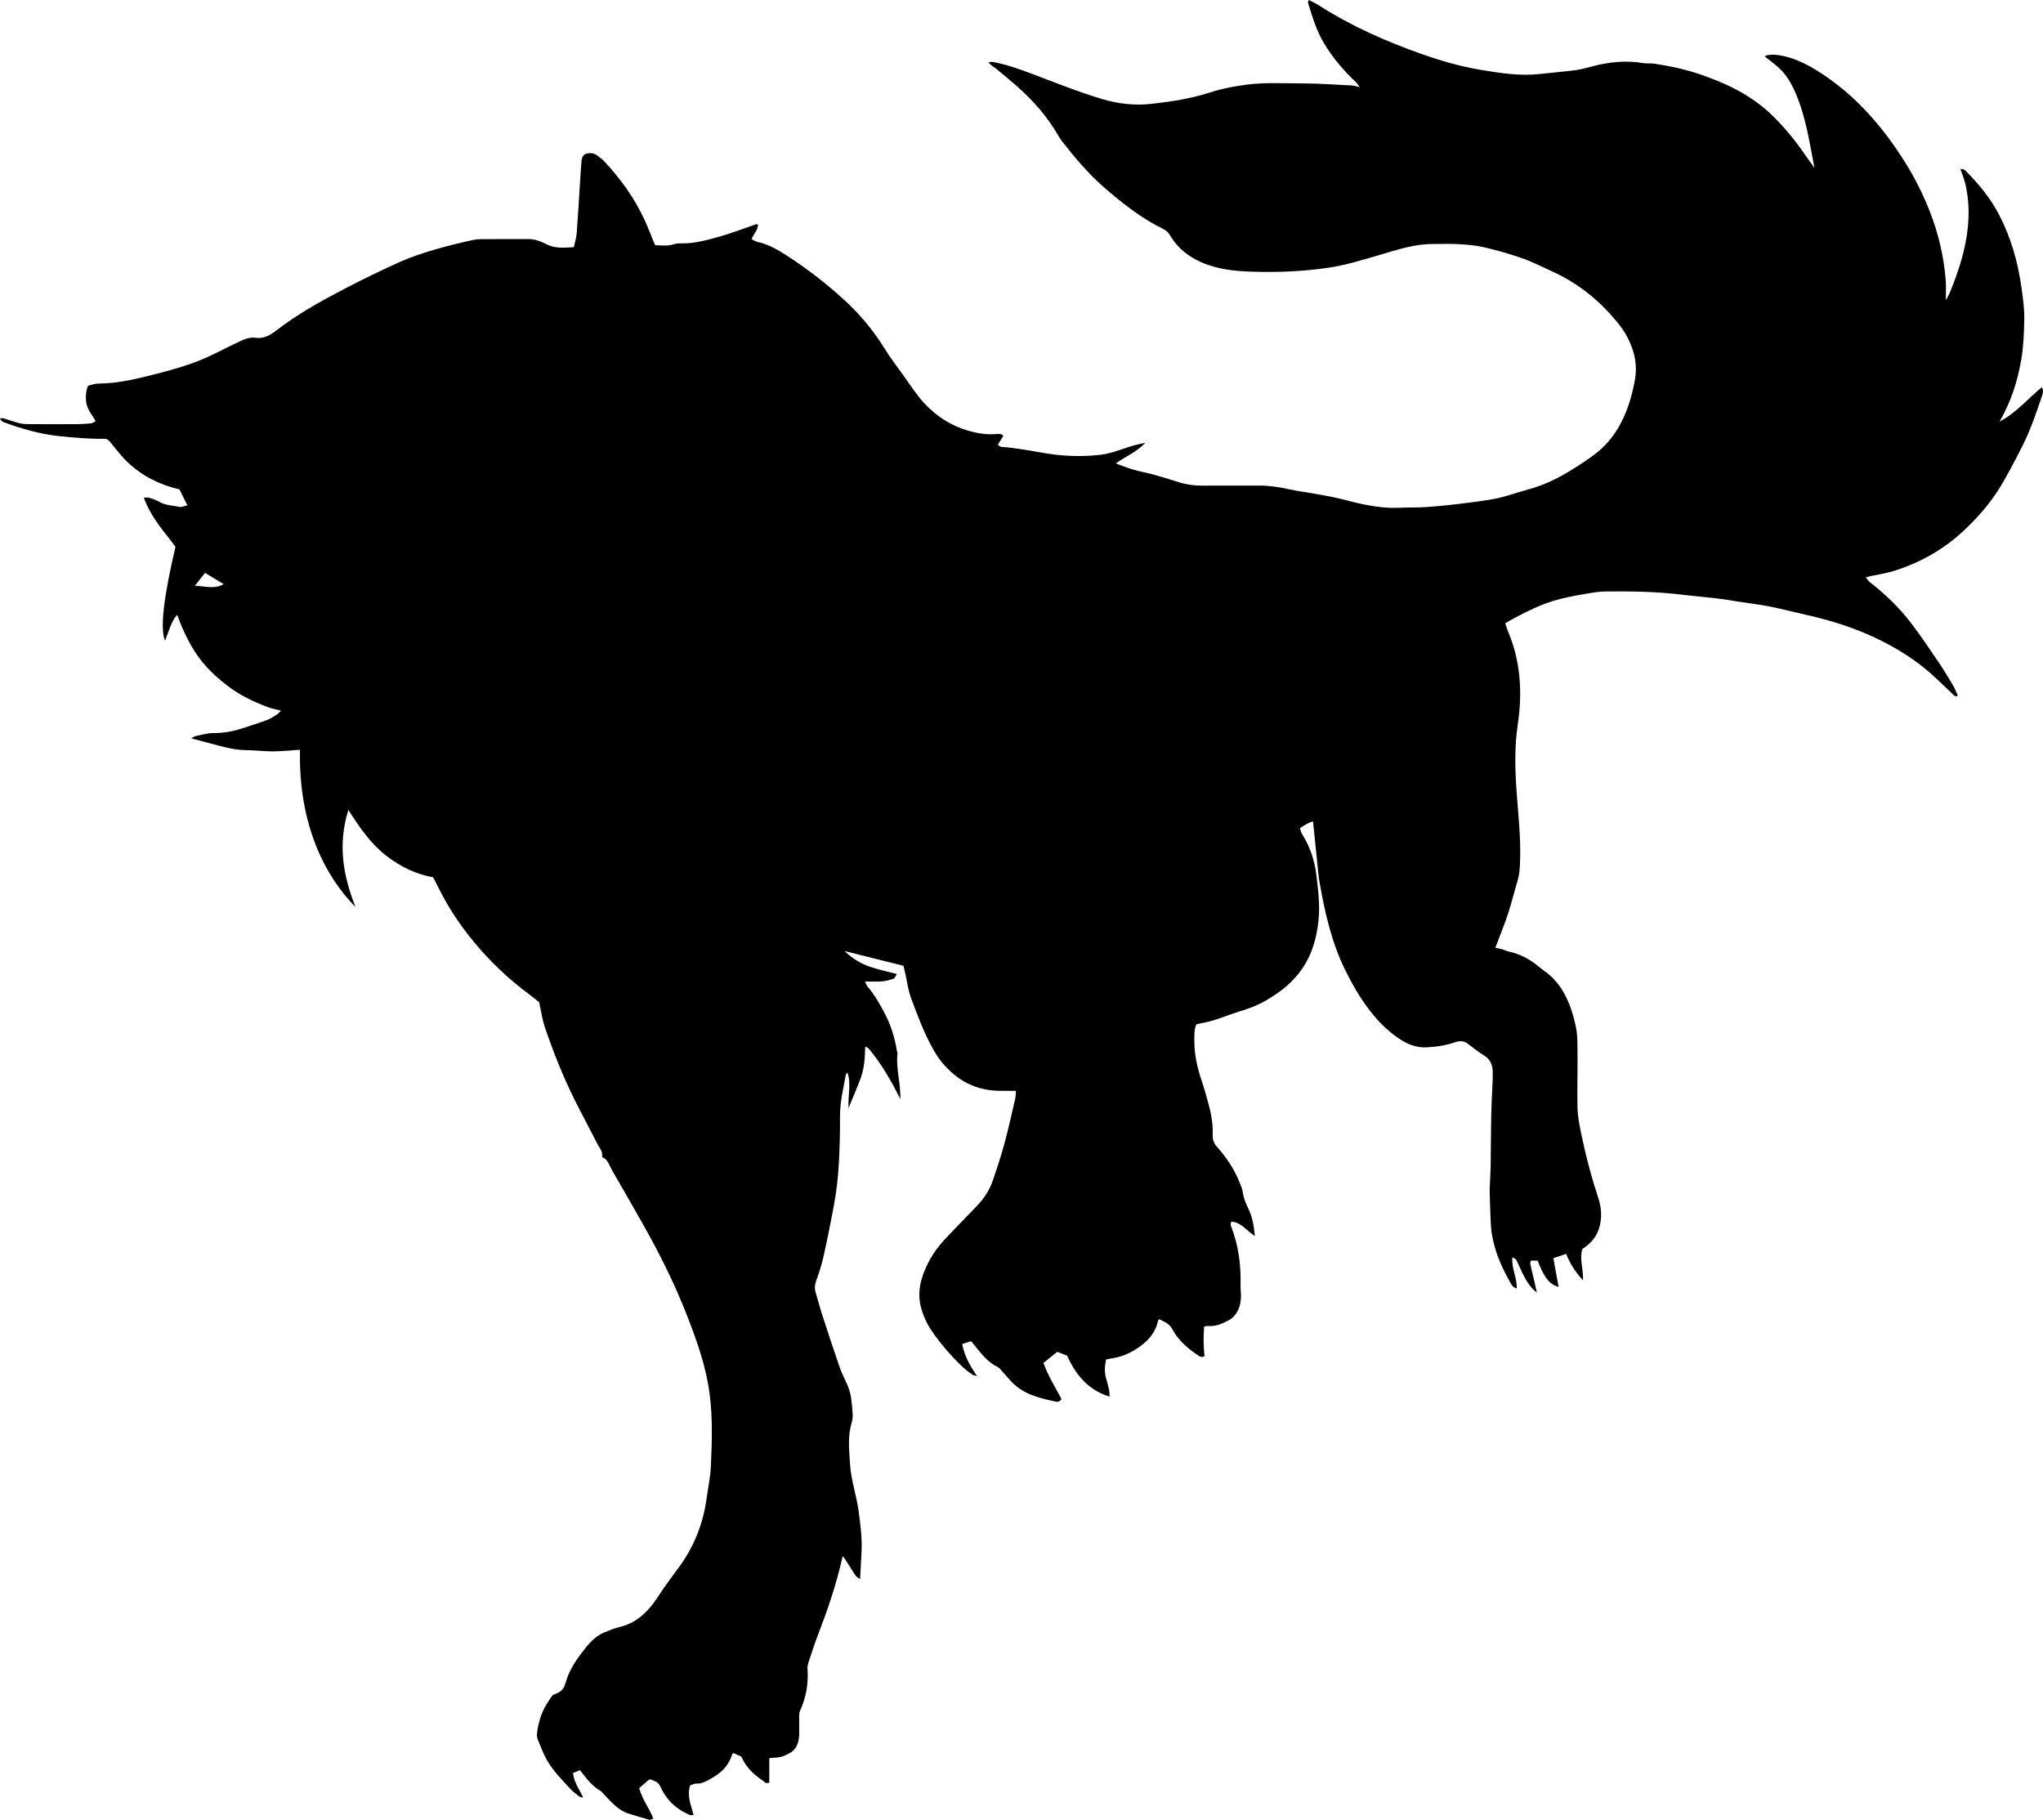
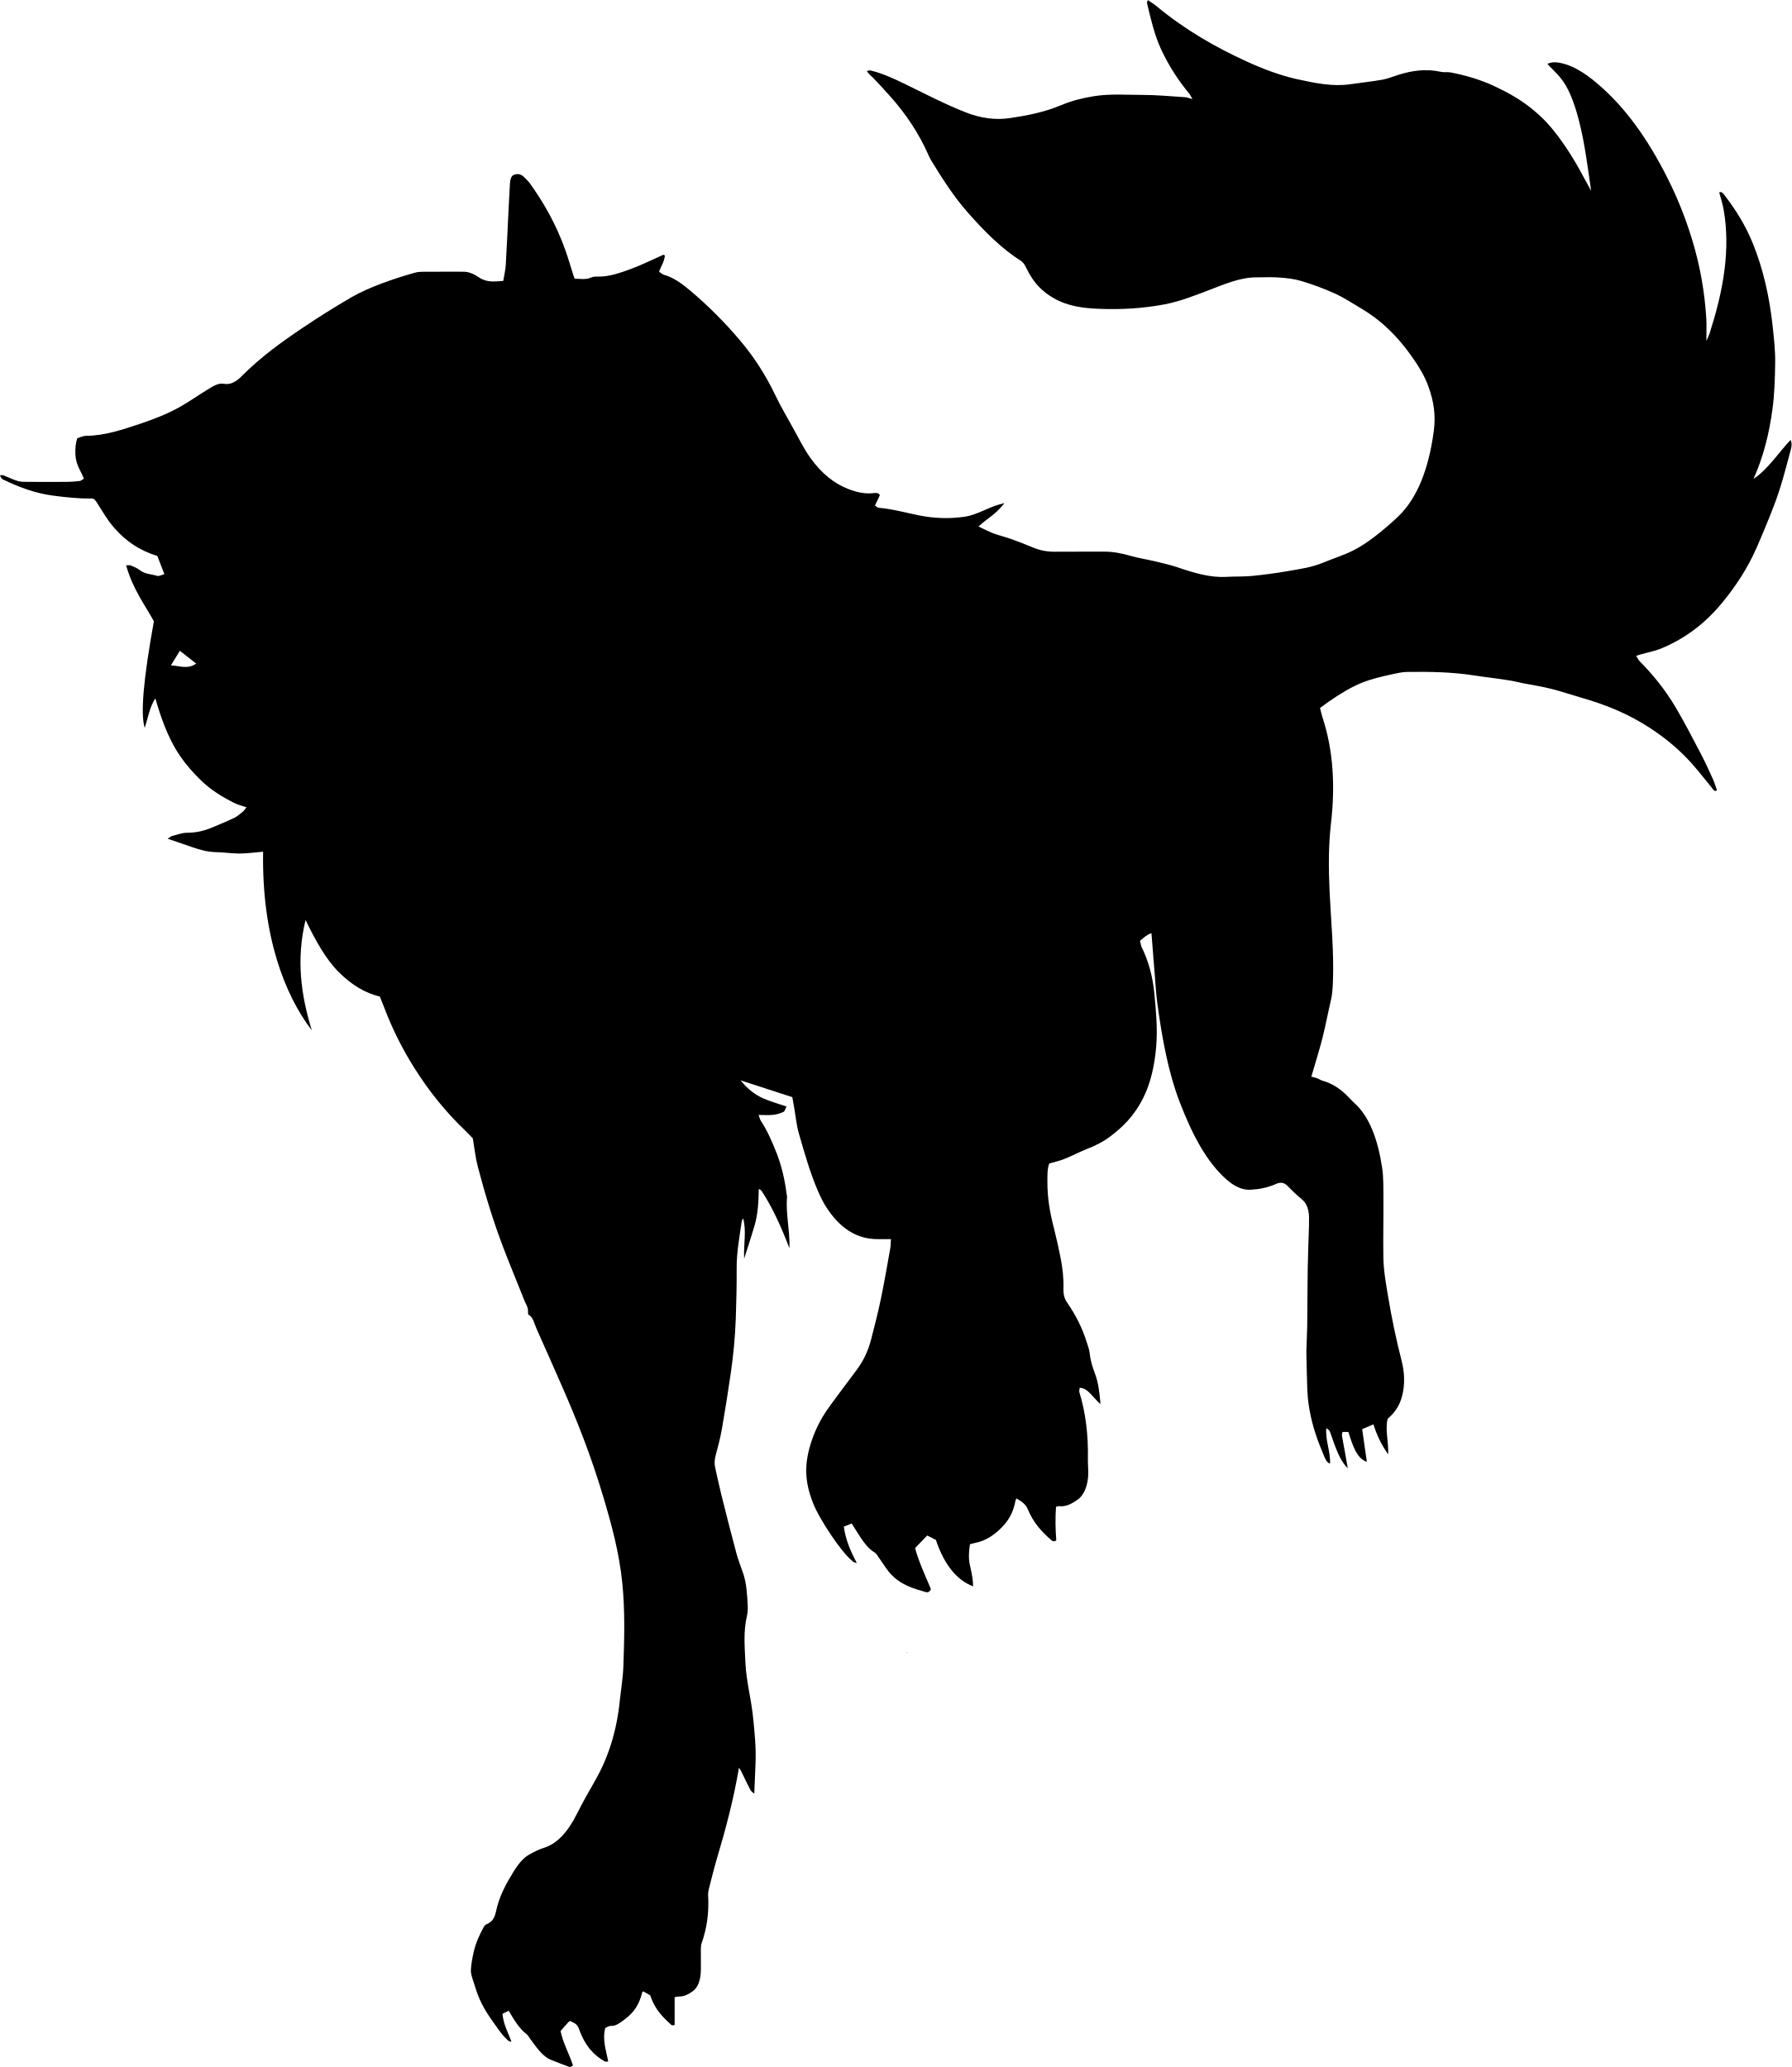
- <svg xmlns="http://www.w3.org/2000/svg" version="1.1" id="Layer_1" x="0px" y="0px" viewBox="0 0 648.09 577.26" style="enable-background:new 0 0 648.09 577.26;" xml:space="preserve">
-   <style type="text/css">
- 	.st0{fill:#333333;}
- </style>
-   <path d="M327.91,427.35c0.13,0.04,0.27,0.08,0.4,0.13c-0.09-0.08-0.19-0.16-0.28-0.25C328.03,427.23,327.91,427.35,327.91,427.35z" />
+ <svg xmlns="http://www.w3.org/2000/svg" version="1.1" id="Layer_1" x="0px" y="0px" viewBox="0 0 648.11 747.86" style="enable-background:new 0 0 648.11 747.86;" xml:space="preserve">
+   <path d="M327.92,597.95c0.13,0.04,0.27,0.08,0.4,0.13c-0.09-0.08-0.19-0.16-0.28-0.25L327.92,597.95z" />
  <g>
-     <path d="M220.02,575.72c-0.54,0-0.93,0.13-1.27-0.02c-3.76-1.62-7.09-4.21-9.28-9.01c-0.78-1.71-1.99-1.68-3.07-2.24   c-0.23-0.12-0.62,0.14-0.88,0.36c-0.88,0.73-1.73,1.51-2.75,2.41c0.96,3.54,3.04,6.12,4.5,9.64c-0.56,0.18-0.93,0.47-1.25,0.39   c-2.25-0.62-4.5-1.31-6.74-2c-2.97-0.91-5.29-3.52-7.65-6.02c-0.37-0.4-0.72-0.9-1.15-1.14c-2.5-1.41-4.45-3.9-6.49-6.55   c-0.67,0.26-1.42,0.55-2.23,0.87c0.39,3.13,2.01,5.12,3.25,7.83c-0.57-0.18-1.02-0.18-1.36-0.45c-0.97-0.76-1.97-1.53-2.84-2.48   c-2.52-2.74-5.16-5.31-7.21-8.81c-0.95-1.63-1.7-3.51-2.46-5.34c-0.38-0.92-0.87-2.02-0.81-2.97c0.11-1.65,0.51-3.3,0.96-4.86   c0.82-2.88,2.28-5.16,3.8-7.32c0.35-0.49,0.98-0.62,1.5-0.84c1.27-0.52,2.27-1.33,2.8-3.27c1.26-4.56,3.74-7.83,6.23-11.01   c1.72-2.2,3.65-4.05,5.91-5c1.68-0.7,3.37-1.4,5.08-1.8c4.86-1.12,8.78-4.44,12.09-9.56c2.15-3.34,4.5-6.42,6.8-9.57   c4.41-6.06,7.5-13.15,8.67-21.79c0.45-3.33,1.19-6.62,1.33-9.97c0.34-7.65,0.61-15.3-0.38-22.95c-1.13-8.74-3.91-16.46-6.85-24.11   c-4.37-11.37-9.7-21.81-15.46-31.84c-2.87-5-5.7-10.05-8.61-15.01c-0.88-1.5-1.4-3.61-3-4.11c-0.09-0.03-0.22-0.36-0.2-0.53   c0.17-1.6-0.77-2.39-1.3-3.43c-2.52-4.96-5.16-9.79-7.63-14.79c-3.57-7.22-6.62-14.88-9.3-22.82c-0.74-2.21-1.08-4.69-1.75-7.72   c-0.72-0.57-1.88-1.53-3.06-2.41c-6.61-4.89-12.79-10.68-18.4-17.64c-3.98-4.92-7.58-10.37-10.61-16.53   c-0.5-1.02-1.03-2.01-1.55-3.02c-5.31-0.97-10.29-3.28-14.95-6.9c-4.6-3.57-8.3-8.69-11.93-14.5c-3.46,11.1-1.64,20.99,2.26,30.82   c-9.77-9.84-18.14-26.34-17.61-49.88c-2.84,0.18-5.66,0.49-8.48,0.51c-2.87,0.01-5.73-0.36-8.6-0.39   c-2.89-0.04-5.71-0.61-8.53-1.38c-2.79-0.76-5.59-1.49-8.92-2.37c0.88-0.43,1.22-0.69,1.58-0.76c1.81-0.35,3.62-0.9,5.42-0.9   c3.06,0.01,6.05-0.48,9.01-1.44c2.72-0.88,5.44-1.73,8.13-2.73c1.07-0.4,2.09-1.12,3.11-1.75c0.34-0.21,0.63-0.58,1.27-1.19   c-1.64-0.43-2.95-0.64-4.2-1.12c-4.47-1.71-8.86-3.71-12.95-6.9c-2.31-1.81-4.55-3.72-6.64-6.03c-3.6-3.97-6.29-8.95-8.48-14.53   c-0.22-0.57-0.44-1.15-0.69-1.83c-1.97,2.16-2.66,5.37-3.85,8.23c-1.6-3.88-0.49-13.55,3.31-29.78   c-3.41-4.77-7.53-8.82-10.05-15.61c0.8,0,1.26-0.11,1.67,0.02c1.09,0.36,2.2,0.67,3.22,1.28c2.04,1.21,4.22,1.12,6.33,1.63   c0.73,0.17,1.53-0.26,2.62-0.48c-0.99-1.97-1.8-3.6-2.54-5.08c-5.96-1.4-11.47-3.95-16.4-8.58c-1.98-1.86-3.73-4.24-5.56-6.42   c-0.5-0.6-0.97-1.05-1.69-1.04c-4.87,0.07-9.71-0.35-14.57-0.86c-5.98-0.63-11.78-2.29-17.55-4.43c-0.42-0.16-0.82-0.42-1.15-1.2   c0.42,0,0.85-0.1,1.25,0.02c1.71,0.5,3.4,1.17,5.13,1.57c1.17,0.27,2.38,0.25,3.58,0.25c4.79,0.03,9.58,0.03,14.38,0   c1.52-0.01,3.04-0.1,4.55-0.25c0.45-0.04,0.89-0.4,1.46-0.67c-1.19-2.28-2.95-3.84-3.08-6.85c-0.06-1.5,0.03-2.92,0.67-4.41   c1-0.22,2.08-0.67,3.17-0.68c6.65-0.03,13.15-1.7,19.66-3.39c4.95-1.28,9.85-2.73,14.65-4.84c3.19-1.4,6.31-3.13,9.49-4.61   c1.97-0.92,3.94-2.01,6.07-1.7c2.32,0.34,4.38-0.53,6.39-2.09c6.95-5.39,14.31-9.47,21.72-13.33c5.9-3.08,11.86-5.97,17.85-8.66   c3.48-1.56,7.06-2.73,10.64-3.79c4.12-1.22,8.28-2.23,12.44-3.14c1.65-0.36,3.35-0.26,5.02-0.28c4.24-0.03,8.48,0,12.71-0.01   c1.94,0,3.8,0.7,5.59,1.62c2.8,1.45,5.64,1.12,8.71,0.94c0.32-1.51,0.79-2.97,0.91-4.48c0.4-5.16,0.68-10.34,1.01-15.51   c0.15-2.36,0.3-4.72,0.49-7.07c0.14-1.69,0.63-2.43,1.79-2.66c1.12-0.23,2.24-0.11,3.26,0.68c0.77,0.59,1.57,1.14,2.26,1.89   c4.92,5.31,9.38,11.26,12.79,18.66c1,2.17,1.85,4.48,2.78,6.73c0.16,0.38,0.34,0.73,0.53,1.15c2.02,0.01,4,0.35,5.99-0.34   c0.84-0.29,1.75-0.26,2.62-0.25c4.01,0.03,7.89-1.06,11.82-2.16c3.91-1.11,7.74-2.6,11.61-3.92c0.13-0.05,0.3,0.08,0.61,0.18   c-0.25,1.86-1.37,2.89-2.09,4.52c0.6,0.31,1.15,0.76,1.73,0.88c3.36,0.69,6.48,2.43,9.52,4.41c6.24,4.06,12.28,8.67,18.05,13.94   c4.71,4.3,9.03,9.29,12.76,15.31c2,3.22,4.24,6.13,6.4,9.15c2.04,2.85,3.96,5.85,6.27,8.34c4.09,4.42,8.67,7.16,13.64,8.66   c3.2,0.97,6.45,1.5,9.74,1.13c0.39-0.04,0.79,0.05,1.18,0.13c0.14,0.03,0.27,0.22,0.57,0.48c-0.56,0.91-1.1,1.79-1.77,2.88   c0.47,0.25,0.86,0.62,1.26,0.64c4.94,0.31,9.82,1.38,14.73,2.14c5.47,0.85,10.94,0.98,16.47,0.37c4.19-0.47,8.09-2.42,12.16-3.35   c0.54-0.12,1.09-0.23,2.21-0.47c-3.14,3.23-6.4,4.35-9.38,6.55c1.96,0.7,3.72,1.43,5.51,1.95c2.03,0.59,4.09,0.93,6.12,1.49   c2.66,0.73,5.31,1.52,7.95,2.38c2.66,0.87,5.34,1.24,8.06,1.22c6-0.04,12,0,17.99-0.02c3.12-0.01,6.2,0.48,9.28,1.16   c2.99,0.66,6.01,1.01,9.01,1.56c2.76,0.51,5.54,0.99,8.28,1.71c5.81,1.51,11.62,2.89,17.56,2.61c3.03-0.14,6.08-0.02,9.11-0.25   c4.37-0.34,8.75-0.78,13.11-1.37c4.27-0.57,8.56-1.02,12.77-2.38c2.95-0.95,5.93-1.7,8.88-2.68c5.31-1.77,10.3-4.78,15.21-8.08   c1.01-0.68,2.01-1.4,3-2.13c6.85-5.08,10.94-13.08,12.83-23.67c0.85-4.78-0.09-8.63-1.85-12.45c-1.46-3.19-3.46-5.6-5.53-7.93   c-5.63-6.34-11.93-10.88-18.76-13.99c-3.19-1.46-6.35-3.07-9.59-4.21c-4.01-1.41-8.07-2.55-12.14-3.5   c-2.66-0.62-5.38-0.83-8.08-0.99c-2.71-0.16-5.42-0.03-8.14-0.04c-5.78-0.02-11.36,1.83-16.97,3.49   c-5.37,1.59-10.72,3.23-16.2,4.04c-7.96,1.17-15.93,1.51-23.91,1.26c-5.48-0.17-11-0.65-16.29-2.97c-3.76-1.65-7.29-4.08-9.93-8.45   c-0.59-0.98-1.23-1.65-2.1-2.07c-6.84-3.3-13.13-8.2-19.25-13.57c-4.64-4.07-8.8-8.99-12.85-14.13c-0.36-0.45-0.71-0.93-1.01-1.46   c-3.8-6.71-8.53-11.86-13.64-16.37c-2.16-1.91-4.37-3.72-6.58-5.51c-0.72-0.58-1.53-0.96-2.28-1.88c0.49-0.05,0.99-0.22,1.47-0.13   c4.19,0.78,8.28,2.23,12.37,3.77c7.39,2.78,14.75,5.76,22.22,7.99c5.13,1.54,10.44,2.13,15.72,1.53   c6.19-0.71,12.35-1.61,18.44-3.58c3.95-1.28,7.99-2.05,12.05-2.55c5.83-0.71,11.66-0.35,17.48-0.35c5.18,0,10.37,0.4,15.55,0.65   c0.7,0.04,1.4,0.29,2.52,0.53c-0.58-0.77-0.84-1.23-1.17-1.54c-3.82-3.56-7.33-7.63-10.29-12.58c-2.24-3.76-3.61-8.22-4.97-12.68   c-0.04-0.13,0.11-0.39,0.27-0.87c1.06,0.57,2.16,1.08,3.22,1.75c10.44,6.66,21.31,11.43,32.4,15.35   c6.19,2.19,12.43,4.01,18.76,5.06c6.25,1.04,12.52,2.06,18.84,1.35c3.89-0.44,7.79-0.74,11.67-1.27c1.97-0.27,3.92-0.91,5.88-1.38   c5.05-1.22,10.12-1.7,15.23-0.82c1.18,0.21,2.4,0,3.59,0.18c5.3,0.8,10.55,1.94,15.74,3.81c4.73,1.7,9.37,3.67,13.83,6.47   c3,1.88,5.85,4.1,8.54,6.81c3.53,3.55,6.79,7.51,9.8,11.91c0.86,1.25,1.75,2.45,2.89,4.05c-1.3-6.86-2.32-13.23-4.28-19.19   c-1.43-4.35-3.18-8.39-5.87-11.4c-1.11-1.25-2.4-2.2-3.63-3.21c-0.65-0.54-1.36-0.92-2-1.66c1.43-0.52,2.83-0.5,4.23-0.31   c5.65,0.77,10.82,3.7,15.84,7.22c9.43,6.6,17.51,15.66,24.48,26.81c3.04,4.86,5.68,10.08,7.89,15.73c2.65,6.79,4.4,14.04,5,21.77   c0.14,1.76,0.02,3.56,0.02,6.18c0.65-1.16,0.97-1.61,1.19-2.15c2.32-5.69,4.39-11.55,5.42-18.03c0.87-5.51,0.87-10.99-0.34-16.38   c-0.37-1.67-1.04-3.22-1.62-4.94c0.92-0.34,1.57,0.44,2.18,1.06c3.77,3.84,7.3,8.07,10.08,13.4c3.61,6.93,5.94,14.71,7.1,23.15   c0.46,3.32,0.95,6.72,0.88,10.06c-0.09,4.25-0.23,8.54-0.96,12.76c-1.21,7.02-3.29,13.39-6.88,19.62   c5.25-2.71,9.07-7.37,13.42-10.9c0.56,0.95,0.38,1.75,0.11,2.56c-1.8,5.3-3.58,10.64-5.98,15.47c-2.07,4.16-4.23,8.23-6.49,12.18   c-3.4,5.93-7.57,10.67-12.03,14.92c-6.85,6.52-14.43,10.56-22.42,13.11c-2.48,0.79-5.03,1.13-7.55,1.68   c-0.38,0.08-0.75,0.19-1.49,0.37c0.55,0.69,0.82,1.19,1.19,1.47c4.7,3.67,9.18,7.84,13.13,13c3.11,4.06,6.02,8.43,8.96,12.75   c1.55,2.28,2.99,4.71,4.42,7.13c0.56,0.94,0.97,2.04,1.5,3.16c-0.93,0.67-1.42-0.28-1.96-0.77c-2.4-2.22-4.74-4.6-7.19-6.71   c-4.72-4.07-9.77-7.18-14.95-9.81c-7.98-4.05-16.23-6.58-24.59-8.44c-3.77-0.84-7.53-1.83-11.31-2.57   c-3.39-0.66-6.8-1.05-10.21-1.57c-1.35-0.21-2.69-0.48-4.03-0.66c-4.52-0.61-9.06-0.95-13.58-1.5c-8.05-0.97-16.1-1.06-24.16-0.98   c-1.91,0.02-3.82,0.36-5.71,0.68c-3.55,0.61-7.09,1.23-10.61,2.3c-4.16,1.27-8.14,3.2-12.1,5.3c-1.03,0.54-2.04,1.16-3.18,1.81   c0.35,1.02,0.58,1.84,0.89,2.59c3.92,9.22,4.63,19.16,3.09,29.47c-0.94,6.29-0.91,12.53-0.54,18.86   c0.51,8.55,1.66,17.04,1.22,25.68c-0.09,1.71-0.22,3.33-0.71,4.94c-1.04,3.42-1.89,6.97-2.99,10.36c-1.03,3.18-2.28,6.21-3.43,9.3   c-0.18,0.49-0.37,0.96-0.67,1.73c0.82,0.17,1.49,0.28,2.15,0.47c0.62,0.18,1.23,0.53,1.85,0.66c3.43,0.72,6.65,2.27,9.65,4.75   c0.69,0.57,1.39,1.13,2.1,1.63c5.29,3.73,8.31,10.09,9.85,17.87c0.55,2.75,0.44,5.8,0.47,8.72c0.05,5.44-0.13,10.88-0.02,16.31   c0.07,3.62,0.88,7.09,1.62,10.56c1.34,6.29,3,12.38,4.97,18.34c1.05,3.17,1.36,6.68,0.1,10.14c-0.77,2.13-1.95,3.54-3.32,4.75   c-0.6,0.54-1.26,0.96-1.83,1.38c-0.96,3.25,0.39,6.29,0.21,9.9c-2.26-2.43-3.97-5-5.34-8.38c-1.28,0.43-2.57,0.86-4.06,1.36   c0.29,1.6,0.56,3.09,0.83,4.57c0.26,1.39,0.52,2.78,0.85,4.54c-3.66-0.87-5.15-4.61-6.68-8.33c-0.7,0-1.4,0-2.13,0   c-0.09,0.4-0.25,0.75-0.2,1c0.27,1.29,0.6,2.56,0.9,3.84c0.37,1.58,0.72,3.17,1.21,5.29c-2.36-1.75-3.6-4.2-4.82-6.65   c-0.6-1.2-1.08-2.52-1.71-3.68c-0.22-0.41-0.71-0.52-1.24-0.87c-0.36,3.69,1.57,6.44,1.35,9.9c-1.23-0.24-1.79-1.44-2.34-2.45   c-2.12-3.85-4-7.87-5.09-12.59c-0.51-2.19-0.76-4.37-0.83-6.63c-0.09-2.92-0.24-5.83-0.29-8.75c-0.03-1.57,0.1-3.15,0.16-4.73   c0.04-1.13,0.12-2.25,0.14-3.38c0.07-5.32,0.07-10.65,0.18-15.97c0.08-3.95,0.31-7.89,0.46-11.84c0.02-0.45-0.02-0.91,0.01-1.36   c0.18-2.95-0.69-4.92-2.62-6.13c-1.75-1.09-3.45-2.36-5.11-3.69c-1.36-1.08-2.72-1.09-4.17-0.59c-3.03,1.04-6.11,1.49-9.23,1.63   c-3.11,0.13-5.97-1-8.76-2.89c-7.12-4.84-12.37-12.51-16.86-21.54c-4.18-8.41-6.41-17.87-8.13-27.67c-0.4-2.29-0.58-4.66-0.83-7.01   c-0.44-4.12-0.85-8.24-1.29-12.54c-1.46,0.31-2.72,1.2-4.14,2.13c0.23,0.68,0.34,1.34,0.62,1.79c2.35,3.71,3.95,7.97,4.56,12.86   c0.61,4.9,1.21,9.91,0.68,14.84c-0.57,5.28-1.98,10.17-4.62,14.27c-3.33,5.18-7.53,8.26-11.99,10.87c-2.74,1.6-5.58,2.63-8.47,3.51   c-2.72,0.83-5.4,1.94-8.12,2.78c-1.78,0.55-3.6,0.84-5.49,1.27c-0.76,1.54-0.66,3.37-0.67,5.15c-0.02,4.51,0.94,8.66,2.29,12.69   c0.92,2.76,1.74,5.59,2.47,8.46c0.71,2.77,1.16,5.68,1.05,8.64c-0.07,1.83,0.45,2.92,1.4,3.98c2.83,3.19,5.37,6.78,7.15,11.3   c0.35,0.89,0.8,1.77,0.93,2.73c0.29,2.19,1.08,4,1.94,5.77c1.21,2.48,1.63,5.29,1.98,8.47c-2.6-1.66-4.65-4.63-7.55-4.53   c-0.09,0.68-0.19,0.95-0.14,1.09c2.34,5.83,3.3,12.12,3.13,18.8c-0.03,1.23,0.14,2.47,0.14,3.71c-0.01,3.58-1.47,6.34-3.9,7.65   c-2.11,1.14-4.23,2-6.52,1.8c-0.38-0.03-0.77,0.1-1.26,0.18c-0.28,3.2-0.22,6.3,0.11,9.35c-0.9,0.61-1.55,0.14-2.18-0.29   c-3.1-2.15-6.08-4.51-8.23-8.54c-0.4-0.75-1.1-1.26-1.72-1.69c-0.71-0.49-1.49-0.77-2.24-1.14c-0.13,0.15-0.31,0.26-0.35,0.43   c-0.87,3.85-2.92,6.03-5.3,7.86c-2.92,2.24-6,3.61-9.3,4.1c-0.62,0.09-1.24,0.24-1.92,0.38c-0.42,2.09-0.57,4.04,0.04,6.03   c0.35,1.14,0.64,2.32,0.9,3.51c0.13,0.6,0.13,1.26,0.21,2.22c-5.97-1.77-10.43-6.03-13.48-12.98c-1.1-0.43-2.09-0.82-3.13-1.22   c-1.38,1.1-2.81,2.25-4.39,3.52c1.47,4.12,3.7,7.65,5.73,11.45c-0.74,1.2-1.56,0.89-2.3,0.73c-1.81-0.4-3.62-0.81-5.4-1.38   c-3.05-0.97-5.98-2.39-8.49-5.17c-1.12-1.24-2.23-2.53-3.35-3.77c-0.24-0.27-0.52-0.52-0.82-0.65c-3-1.32-5.2-4.31-7.5-7.11   c-0.24-0.29-0.48-0.59-0.79-0.99c-0.88,0.28-1.79,0.56-2.86,0.9c0.75,4,2.55,6.94,4.71,10.18c-0.67-0.18-0.99-0.25-1.31-0.36   c-0.15-0.06-0.28-0.22-0.42-0.31c-3.82-2.36-11.87-11.56-14.22-16.33c-2.89-5.85-3.3-10.74-0.2-17.59c1.62-3.58,3.75-6.46,6.12-9   c3.31-3.55,6.69-6.94,10.03-10.44c2.15-2.25,3.99-4.93,5.14-8.37c1.27-3.77,2.52-7.57,3.58-11.47c1.25-4.64,2.29-9.39,3.39-14.11   c0.17-0.72,0.14-1.53,0.23-2.52c-1.94,0-3.76,0.04-5.58-0.01c-6.75-0.18-12.88-2.86-18.05-9.22c-1.01-1.25-1.92-2.7-2.76-4.19   c-2.8-4.99-4.88-10.61-6.96-16.22c-0.8-2.17-1.11-4.7-1.65-7.07c-0.22-0.96-0.43-1.92-0.67-2.95c-6.26-1.57-12.49-3.13-18.72-4.69   c2.49,2.39,5.19,3.98,8.02,4.97c2.74,0.96,5.55,1.52,8.6,2.33c-0.44,0.66-0.68,1.37-1.03,1.48c-1.23,0.41-2.49,0.75-3.75,0.85   c-1.66,0.14-3.33,0.03-5.33,0.03c0.37,0.76,0.52,1.27,0.78,1.58c2.3,2.69,4.17,5.92,5.88,9.35c1.67,3.36,2.82,7.08,3.47,11.1   c0.05,0.33,0.21,0.67,0.17,0.98c-0.53,4.76,1.09,9.23,0.87,14.24c-2.97-6.02-6.18-11.44-10.05-16.02   c-0.22-0.26-0.56-0.32-1.06-0.58c-0.04,3.71-0.34,7.15-1.52,10.26c-1.11,2.93-2.34,5.77-3.76,9.23c-0.23-4.17,0.9-7.77-0.36-11.28   c-0.22,0.34-0.46,0.54-0.51,0.82c-0.79,4.35-1.88,8.59-1.84,13.21c0.04,4.6-0.1,9.22-0.31,13.81c-0.23,5.19-0.86,10.32-1.81,15.35   c-0.99,5.23-2.04,10.45-3.21,15.61c-0.58,2.57-1.43,5.04-2.28,7.46c-0.43,1.24-0.49,2.3-0.12,3.53c0.73,2.39,1.36,4.84,2.12,7.2   c1.8,5.55,3.61,11.09,5.52,16.57c0.7,2.01,1.69,3.83,2.51,5.75c1.16,2.69,1.37,5.75,1.58,8.78c0.07,0.98,0,2.11-0.28,3   c-1.33,4.26-0.81,8.62-0.55,13.01c0.32,5.26,2.05,9.96,2.74,15.06c0.6,4.43,1.18,8.88,0.9,13.44c-0.16,2.57-0.28,5.13-0.44,8.12   c-0.66-0.49-1.11-0.65-1.39-1.06c-1.15-1.72-2.25-3.51-3.37-5.27c-0.2-0.31-0.45-0.56-0.77-0.95c-1.97,8.97-4.82,17.16-7.91,25.19   c-1.07,2.78-1.99,5.67-2.94,8.54c-0.19,0.59-0.36,1.3-0.31,1.92c0.39,4.92-0.51,9.34-2.38,13.45c-0.19,0.42-0.24,1.02-0.25,1.54   c-0.02,1.91,0.03,3.83,0.01,5.74c-0.04,2.88-1.02,4.97-2.89,6.03c-1.54,0.88-3.16,1.51-4.86,1.5c-0.54,0-1.08,0.11-1.74,0.18   c0,2.63,0,5.08,0,7.8c-0.49,0-0.91,0.18-1.2-0.03c-2.91-2.1-5.87-4.12-7.63-8.27c-0.87-0.38-1.7-0.75-2.52-1.11   c-0.14,0.1-0.36,0.15-0.4,0.3c-1.42,4.54-4.32,6.43-7.31,8.09c-1.25,0.69-2.53,1.34-3.94,1.25c-0.69-0.05-1.4,0.37-2.1,0.58   C217.84,569.72,219.21,572.52,220.02,575.72z M61.82,185.8c3.09,0.1,6.11,1.2,9.14-0.51c-2.06-1.24-3.93-2.37-5.91-3.57   C64.02,183.02,62.92,184.41,61.82,185.8z" />
+     <path d="M220.03,745.86c-0.54,0-0.93,0.17-1.27-0.03c-3.76-2.1-7.09-5.45-9.28-11.67c-0.78-2.22-1.99-2.18-3.07-2.9   c-0.23-0.16-0.62,0.18-0.88,0.47c-0.88,0.95-1.73,1.96-2.75,3.12c0.96,4.59,3.04,7.93,4.5,12.49c-0.56,0.23-0.93,0.61-1.25,0.51   c-2.25-0.8-4.5-1.7-6.74-2.59c-2.97-1.18-5.29-4.56-7.65-7.8c-0.37-0.52-0.72-1.17-1.15-1.48c-2.5-1.83-4.45-5.05-6.49-8.49   c-0.67,0.34-1.42,0.71-2.23,1.13c0.39,4.05,2.01,6.63,3.25,10.14c-0.57-0.23-1.02-0.23-1.36-0.58c-0.97-0.98-1.97-1.98-2.84-3.21   c-2.52-3.55-5.16-6.88-7.21-11.41c-0.95-2.11-1.7-4.55-2.46-6.92c-0.38-1.19-0.87-2.62-0.81-3.85c0.11-2.14,0.51-4.27,0.96-6.3   c0.82-3.73,2.28-6.68,3.8-9.48c0.35-0.63,0.98-0.8,1.5-1.09c1.27-0.67,2.27-1.72,2.8-4.24c1.26-5.91,3.74-10.14,6.23-14.26   c1.72-2.85,3.65-5.25,5.91-6.48c1.68-0.91,3.37-1.81,5.08-2.33c4.86-1.45,8.78-5.75,12.09-12.38c2.15-4.33,4.5-8.32,6.8-12.4   c4.41-7.85,7.5-17.04,8.67-28.23c0.45-4.31,1.19-8.58,1.33-12.92c0.34-9.91,0.61-19.82-0.38-29.73   c-1.13-11.32-3.91-21.32-6.85-31.23c-4.37-14.73-9.7-28.25-15.46-41.25c-2.87-6.48-5.7-13.02-8.61-19.44   c-0.88-1.94-1.4-4.68-3-5.32c-0.09-0.04-0.22-0.47-0.2-0.69c0.17-2.07-0.77-3.1-1.3-4.44c-2.52-6.43-5.16-12.68-7.63-19.16   c-3.57-9.35-6.62-19.28-9.3-29.56c-0.74-2.86-1.08-6.08-1.75-10c-0.72-0.74-1.88-1.98-3.06-3.12c-6.61-6.33-12.79-13.84-18.4-22.85   c-3.98-6.37-7.58-13.43-10.61-21.41c-0.5-1.32-1.03-2.6-1.55-3.91c-5.31-1.26-10.29-4.25-14.95-8.94   c-4.6-4.62-8.3-11.26-11.93-18.78c-3.46,14.38-1.64,27.19,2.26,39.93c-9.77-12.75-18.14-34.12-17.61-64.62   c-2.84,0.23-5.66,0.63-8.48,0.66c-2.87,0.01-5.73-0.47-8.6-0.51c-2.89-0.05-5.71-0.79-8.53-1.79c-2.79-0.98-5.59-1.93-8.92-3.07   c0.88-0.56,1.22-0.89,1.58-0.98c1.81-0.45,3.62-1.17,5.42-1.17c3.06,0.01,6.05-0.62,9.01-1.87c2.72-1.14,5.44-2.24,8.13-3.54   c1.07-0.52,2.09-1.45,3.11-2.27c0.34-0.27,0.63-0.75,1.27-1.54c-1.64-0.56-2.95-0.83-4.2-1.45c-4.47-2.22-8.86-4.81-12.95-8.94   c-2.31-2.34-4.55-4.82-6.64-7.81c-3.6-5.14-6.29-11.59-8.48-18.82c-0.22-0.74-0.44-1.49-0.69-2.37c-1.97,2.8-2.66,6.96-3.85,10.66   c-1.6-5.03-0.49-17.55,3.31-38.58c-3.41-6.18-7.53-11.43-10.05-20.22c0.8,0,1.26-0.14,1.67,0.03c1.09,0.47,2.2,0.87,3.22,1.66   c2.04,1.57,4.22,1.45,6.33,2.11c0.73,0.22,1.53-0.34,2.62-0.62c-0.99-2.55-1.8-4.66-2.54-6.58c-5.96-1.81-11.47-5.12-16.4-11.12   c-1.98-2.41-3.73-5.49-5.56-8.32c-0.5-0.78-0.97-1.36-1.69-1.35c-4.87,0.09-9.71-0.45-14.57-1.11c-5.98-0.82-11.78-2.97-17.55-5.74   c-0.42-0.21-0.82-0.54-1.15-1.55c0.42,0,0.85-0.13,1.25,0.03c1.71,0.65,3.4,1.52,5.13,2.03c1.17,0.35,2.38,0.32,3.58,0.32   c4.79,0.04,9.58,0.04,14.38,0c1.52-0.01,3.04-0.13,4.55-0.32c0.45-0.05,0.89-0.52,1.46-0.87c-1.19-2.95-2.95-4.97-3.08-8.87   c-0.06-1.94,0.03-3.78,0.67-5.71c1-0.29,2.08-0.87,3.17-0.88c6.65-0.04,13.15-2.2,19.66-4.39c4.95-1.66,9.85-3.54,14.65-6.27   c3.19-1.81,6.31-4.05,9.49-5.97c1.97-1.19,3.94-2.6,6.07-2.2c2.32,0.44,4.38-0.69,6.39-2.71c6.95-6.98,14.31-12.27,21.72-17.27   c5.9-3.99,11.86-7.73,17.85-11.22c3.48-2.02,7.06-3.54,10.64-4.91c4.12-1.58,8.28-2.89,12.44-4.07c1.65-0.47,3.35-0.34,5.02-0.36   c4.24-0.04,8.48,0,12.71-0.01c1.94,0,3.8,0.91,5.59,2.1c2.8,1.88,5.64,1.45,8.71,1.22c0.32-1.96,0.79-3.85,0.91-5.8   c0.4-6.68,0.68-13.4,1.01-20.09c0.15-3.06,0.3-6.11,0.49-9.16c0.14-2.19,0.63-3.15,1.79-3.45c1.12-0.3,2.24-0.14,3.26,0.88   c0.77,0.76,1.57,1.48,2.26,2.45c4.92,6.88,9.38,14.59,12.79,24.17c1,2.81,1.85,5.8,2.78,8.72c0.16,0.49,0.34,0.95,0.53,1.49   c2.02,0.01,4,0.45,5.99-0.44c0.84-0.38,1.75-0.34,2.62-0.32c4.01,0.04,7.89-1.37,11.82-2.8c3.91-1.44,7.74-3.37,11.61-5.08   c0.13-0.06,0.3,0.1,0.61,0.23c-0.25,2.41-1.37,3.74-2.09,5.86c0.6,0.4,1.15,0.98,1.73,1.14c3.36,0.89,6.48,3.15,9.52,5.71   c6.24,5.26,12.28,11.23,18.05,18.06c4.71,5.57,9.03,12.03,12.76,19.83c2,4.17,4.24,7.94,6.4,11.85c2.04,3.69,3.96,7.58,6.27,10.8   c4.09,5.73,8.67,9.28,13.64,11.22c3.2,1.26,6.45,1.94,9.74,1.46c0.39-0.05,0.79,0.06,1.18,0.17c0.14,0.04,0.27,0.29,0.57,0.62   c-0.56,1.18-1.1,2.32-1.77,3.73c0.47,0.32,0.86,0.8,1.26,0.83c4.94,0.4,9.82,1.79,14.73,2.77c5.47,1.1,10.94,1.27,16.47,0.48   c4.19-0.61,8.09-3.14,12.16-4.34c0.54-0.16,1.09-0.3,2.21-0.61c-3.14,4.18-6.4,5.64-9.38,8.49c1.96,0.91,3.72,1.85,5.51,2.53   c2.03,0.76,4.09,1.2,6.12,1.93c2.66,0.95,5.31,1.97,7.95,3.08c2.66,1.13,5.34,1.61,8.06,1.58c6-0.05,12,0,17.99-0.03   c3.12-0.01,6.2,0.62,9.28,1.5c2.99,0.86,6.01,1.31,9.01,2.02c2.76,0.66,5.54,1.28,8.28,2.22c5.81,1.96,11.62,3.74,17.56,3.38   c3.03-0.18,6.08-0.03,9.11-0.32c4.37-0.44,8.75-1.01,13.11-1.77c4.27-0.74,8.56-1.32,12.77-3.08c2.95-1.23,5.93-2.2,8.88-3.47   c5.31-2.29,10.3-6.19,15.21-10.47c1.01-0.88,2.01-1.81,3-2.76c6.85-6.58,10.94-16.94,12.83-30.66c0.85-6.19-0.09-11.18-1.85-16.13   c-1.46-4.13-3.46-7.25-5.53-10.27c-5.63-8.21-11.93-14.09-18.76-18.12c-3.19-1.89-6.35-3.98-9.59-5.45   c-4.01-1.83-8.07-3.3-12.14-4.53c-2.66-0.8-5.38-1.08-8.08-1.28c-2.71-0.21-5.42-0.04-8.14-0.05c-5.78-0.03-11.36,2.37-16.97,4.52   c-5.37,2.06-10.72,4.18-16.2,5.23c-7.96,1.52-15.93,1.96-23.91,1.63c-5.48-0.22-11-0.84-16.29-3.85   c-3.76-2.14-7.29-5.29-9.93-10.95c-0.59-1.27-1.23-2.14-2.1-2.68c-6.84-4.28-13.13-10.62-19.25-17.58   c-4.64-5.27-8.8-11.65-12.85-18.3c-0.36-0.58-0.71-1.2-1.01-1.89c-3.8-8.69-8.53-15.36-13.64-21.21c-2.16-2.47-4.37-4.82-6.58-7.14   c-0.72-0.75-1.53-1.24-2.28-2.44c0.49-0.06,0.99-0.28,1.47-0.17c4.19,1.01,8.28,2.89,12.37,4.88c7.39,3.6,14.75,7.46,22.22,10.35   c5.13,2,10.44,2.76,15.72,1.98c6.19-0.92,12.35-2.09,18.44-4.64c3.95-1.66,7.99-2.66,12.05-3.3c5.83-0.92,11.66-0.45,17.48-0.45   c5.18,0,10.37,0.52,15.55,0.84c0.7,0.05,1.4,0.38,2.52,0.69c-0.58-1-0.84-1.59-1.17-2c-3.82-4.61-7.33-9.88-10.29-16.3   c-2.24-4.87-3.61-10.65-4.97-16.43c-0.04-0.17,0.11-0.51,0.27-1.13c1.06,0.74,2.16,1.4,3.22,2.27   c10.44,8.63,21.31,14.81,32.4,19.89c6.19,2.84,12.43,5.19,18.76,6.56c6.25,1.35,12.52,2.67,18.84,1.75   c3.89-0.57,7.79-0.96,11.67-1.65c1.97-0.35,3.92-1.18,5.88-1.79c5.05-1.58,10.12-2.2,15.23-1.06c1.18,0.27,2.4,0,3.59,0.23   c5.3,1.04,10.55,2.51,15.74,4.94c4.73,2.2,9.37,4.75,13.83,8.38c3,2.44,5.85,5.31,8.54,8.82c3.53,4.6,6.79,9.73,9.8,15.43   c0.86,1.62,1.75,3.17,2.89,5.25c-1.3-8.89-2.32-17.14-4.28-24.86c-1.43-5.64-3.18-10.87-5.87-14.77c-1.11-1.62-2.4-2.85-3.63-4.16   c-0.65-0.7-1.36-1.19-2-2.15c1.43-0.67,2.83-0.65,4.23-0.4c5.65,1,10.82,4.79,15.84,9.35c9.43,8.55,17.51,20.29,24.48,34.73   c3.04,6.3,5.68,13.06,7.89,20.38c2.65,8.8,4.4,18.19,5,28.2c0.14,2.28,0.02,4.61,0.02,8.01c0.65-1.5,0.97-2.09,1.19-2.79   c2.32-7.37,4.39-14.96,5.42-23.36c0.87-7.14,0.87-14.24-0.34-21.22c-0.37-2.16-1.04-4.17-1.62-6.4c0.92-0.44,1.57,0.57,2.18,1.37   c3.77,4.97,7.3,10.45,10.08,17.36c3.61,8.98,5.94,19.06,7.1,29.99c0.46,4.3,0.95,8.71,0.88,13.03c-0.09,5.51-0.23,11.06-0.96,16.53   c-1.21,9.09-3.29,17.35-6.88,25.42c5.25-3.51,9.07-9.55,13.42-14.12c0.56,1.23,0.38,2.27,0.11,3.32   c-1.8,6.87-3.58,13.78-5.98,20.04c-2.07,5.39-4.23,10.66-6.49,15.78c-3.4,7.68-7.57,13.82-12.03,19.33   c-6.85,8.45-14.43,13.68-22.42,16.98c-2.48,1.02-5.03,1.46-7.55,2.18c-0.38,0.1-0.75,0.25-1.49,0.48c0.55,0.89,0.82,1.54,1.19,1.9   c4.7,4.75,9.18,10.16,13.13,16.84c3.11,5.26,6.02,10.92,8.96,16.52c1.55,2.95,2.99,6.1,4.42,9.24c0.56,1.22,0.97,2.64,1.5,4.09   c-0.93,0.87-1.42-0.36-1.96-1c-2.4-2.88-4.74-5.96-7.19-8.69c-4.72-5.27-9.77-9.3-14.95-12.71c-7.98-5.25-16.23-8.52-24.59-10.93   c-3.77-1.09-7.53-2.37-11.31-3.33c-3.39-0.85-6.8-1.36-10.21-2.03c-1.35-0.27-2.69-0.62-4.03-0.86c-4.52-0.79-9.06-1.23-13.58-1.94   c-8.05-1.26-16.1-1.37-24.16-1.27c-1.91,0.03-3.82,0.47-5.71,0.88c-3.55,0.79-7.09,1.59-10.61,2.98c-4.16,1.65-8.14,4.15-12.1,6.87   c-1.03,0.7-2.04,1.5-3.18,2.34c0.35,1.32,0.58,2.38,0.89,3.36c3.92,11.94,4.63,24.82,3.09,38.18c-0.94,8.15-0.91,16.23-0.54,24.43   c0.51,11.08,1.66,22.07,1.22,33.27c-0.09,2.22-0.22,4.31-0.71,6.4c-1.04,4.43-1.89,9.03-2.99,13.42   c-1.03,4.12-2.28,8.04-3.43,12.05c-0.18,0.63-0.37,1.24-0.67,2.24c0.82,0.22,1.49,0.36,2.15,0.61c0.62,0.23,1.23,0.69,1.85,0.86   c3.43,0.93,6.65,2.94,9.65,6.15c0.69,0.74,1.39,1.46,2.1,2.11c5.29,4.83,8.31,13.07,9.85,23.15c0.55,3.56,0.44,7.51,0.47,11.3   c0.05,7.05-0.13,14.09-0.02,21.13c0.07,4.69,0.88,9.18,1.62,13.68c1.34,8.15,3,16.04,4.97,23.76c1.05,4.11,1.36,8.65,0.1,13.14   c-0.77,2.76-1.95,4.59-3.32,6.15c-0.6,0.7-1.26,1.24-1.83,1.79c-0.96,4.21,0.39,8.15,0.21,12.83c-2.26-3.15-3.97-6.48-5.34-10.86   c-1.28,0.56-2.57,1.11-4.06,1.76c0.29,2.07,0.56,4,0.83,5.92c0.26,1.8,0.52,3.6,0.85,5.88c-3.66-1.13-5.15-5.97-6.68-10.79   c-0.7,0-1.4,0-2.13,0c-0.09,0.52-0.25,0.97-0.2,1.3c0.27,1.67,0.6,3.32,0.9,4.97c0.37,2.05,0.72,4.11,1.21,6.85   c-2.36-2.27-3.6-5.44-4.82-8.61c-0.6-1.55-1.08-3.26-1.71-4.77c-0.22-0.53-0.71-0.67-1.24-1.13c-0.36,4.78,1.57,8.34,1.35,12.83   c-1.23-0.31-1.79-1.87-2.34-3.17c-2.12-4.99-4-10.2-5.09-16.31c-0.51-2.84-0.76-5.66-0.83-8.59c-0.09-3.78-0.24-7.55-0.29-11.34   c-0.03-2.03,0.1-4.08,0.16-6.13c0.04-1.46,0.12-2.91,0.14-4.38c0.07-6.89,0.07-13.8,0.18-20.69c0.08-5.12,0.31-10.22,0.46-15.34   c0.02-0.58-0.02-1.18,0.01-1.76c0.18-3.82-0.69-6.37-2.62-7.94c-1.75-1.41-3.45-3.06-5.11-4.78c-1.36-1.4-2.72-1.41-4.17-0.76   c-3.03,1.35-6.11,1.93-9.23,2.11c-3.11,0.17-5.97-1.3-8.76-3.74c-7.12-6.27-12.37-16.21-16.86-27.9   c-4.18-10.89-6.41-23.15-8.13-35.85c-0.4-2.97-0.58-6.04-0.83-9.08c-0.44-5.34-0.85-10.67-1.29-16.25   c-1.46,0.4-2.72,1.55-4.14,2.76c0.23,0.88,0.34,1.74,0.62,2.32c2.35,4.81,3.95,10.32,4.56,16.66c0.61,6.35,1.21,12.84,0.68,19.22   c-0.57,6.84-1.98,13.17-4.62,18.49c-3.33,6.71-7.53,10.7-11.99,14.08c-2.74,2.07-5.58,3.41-8.47,4.55c-2.72,1.08-5.4,2.51-8.12,3.6   c-1.78,0.71-3.6,1.09-5.49,1.65c-0.76,2-0.66,4.37-0.67,6.67c-0.02,5.84,0.94,11.22,2.29,16.44c0.92,3.58,1.74,7.24,2.47,10.96   c0.71,3.59,1.16,7.36,1.05,11.19c-0.07,2.37,0.45,3.78,1.4,5.16c2.83,4.13,5.37,8.78,7.15,14.64c0.35,1.15,0.8,2.29,0.93,3.54   c0.29,2.84,1.08,5.18,1.94,7.47c1.21,3.21,1.63,6.85,1.98,10.97c-2.6-2.15-4.65-6-7.55-5.87c-0.09,0.88-0.19,1.23-0.14,1.41   c2.34,7.55,3.3,15.7,3.13,24.35c-0.03,1.59,0.14,3.2,0.14,4.81c-0.01,4.64-1.47,8.21-3.9,9.91c-2.11,1.48-4.23,2.59-6.52,2.33   c-0.38-0.04-0.77,0.13-1.26,0.23c-0.28,4.15-0.22,8.16,0.11,12.11c-0.9,0.79-1.55,0.18-2.18-0.38c-3.1-2.79-6.08-5.84-8.23-11.06   c-0.4-0.97-1.1-1.63-1.72-2.19c-0.71-0.63-1.49-1-2.24-1.48c-0.13,0.19-0.31,0.34-0.35,0.56c-0.87,4.99-2.92,7.81-5.3,10.18   c-2.92,2.9-6,4.68-9.3,5.31c-0.62,0.12-1.24,0.31-1.92,0.49c-0.42,2.71-0.57,5.23,0.04,7.81c0.35,1.48,0.64,3.01,0.9,4.55   c0.13,0.78,0.13,1.63,0.21,2.88c-5.97-2.29-10.43-7.81-13.48-16.82c-1.1-0.56-2.09-1.06-3.13-1.58c-1.38,1.43-2.81,2.91-4.39,4.56   c1.47,5.34,3.7,9.91,5.73,14.83c-0.74,1.55-1.56,1.15-2.3,0.95c-1.81-0.52-3.62-1.05-5.4-1.79c-3.05-1.26-5.98-3.1-8.49-6.7   c-1.12-1.61-2.23-3.28-3.35-4.88c-0.24-0.35-0.52-0.67-0.82-0.84c-3-1.71-5.2-5.58-7.5-9.21c-0.24-0.38-0.48-0.76-0.79-1.28   c-0.88,0.36-1.79,0.73-2.86,1.17c0.75,5.18,2.55,8.99,4.71,13.19c-0.67-0.23-0.99-0.32-1.31-0.47c-0.15-0.08-0.28-0.28-0.42-0.4   c-3.82-3.06-11.87-14.98-14.22-21.15c-2.89-7.58-3.3-13.91-0.2-22.79c1.62-4.64,3.75-8.37,6.12-11.66   c3.31-4.6,6.69-8.99,10.03-13.52c2.15-2.91,3.99-6.39,5.14-10.84c1.27-4.88,2.52-9.81,3.58-14.86c1.25-6.01,2.29-12.16,3.39-18.28   c0.17-0.93,0.14-1.98,0.23-3.26c-1.94,0-3.76,0.05-5.58-0.01c-6.75-0.23-12.88-3.71-18.05-11.94c-1.01-1.62-1.92-3.5-2.76-5.43   c-2.8-6.46-4.88-13.74-6.96-21.01c-0.8-2.81-1.11-6.09-1.65-9.16c-0.22-1.24-0.43-2.49-0.67-3.82c-6.26-2.03-12.49-4.05-18.72-6.08   c2.49,3.1,5.19,5.16,8.02,6.44c2.74,1.24,5.55,1.97,8.6,3.02c-0.44,0.86-0.68,1.77-1.03,1.92c-1.23,0.53-2.49,0.97-3.75,1.1   c-1.66,0.18-3.33,0.04-5.33,0.04c0.37,0.98,0.52,1.65,0.78,2.05c2.3,3.48,4.17,7.67,5.88,12.11c1.67,4.35,2.82,9.17,3.47,14.38   c0.05,0.43,0.21,0.87,0.17,1.27c-0.53,6.17,1.09,11.96,0.87,18.45c-2.97-7.8-6.18-14.82-10.05-20.75   c-0.22-0.34-0.56-0.41-1.06-0.75c-0.04,4.81-0.34,9.26-1.52,13.29c-1.11,3.8-2.34,7.47-3.76,11.96c-0.23-5.4,0.9-10.07-0.36-14.61   c-0.22,0.44-0.46,0.7-0.51,1.06c-0.79,5.64-1.88,11.13-1.84,17.11c0.04,5.96-0.1,11.94-0.31,17.89   c-0.23,6.72-0.86,13.37-1.81,19.89c-0.99,6.78-2.04,13.54-3.21,20.22c-0.58,3.33-1.43,6.53-2.28,9.66   c-0.43,1.61-0.49,2.98-0.12,4.57c0.73,3.1,1.36,6.27,2.12,9.33c1.8,7.19,3.61,14.37,5.52,21.47c0.7,2.6,1.69,4.96,2.51,7.45   c1.16,3.48,1.37,7.45,1.58,11.37c0.07,1.27,0,2.73-0.28,3.89c-1.33,5.52-0.81,11.17-0.55,16.85c0.32,6.81,2.05,12.9,2.74,19.51   c0.6,5.74,1.18,11.5,0.9,17.41c-0.16,3.33-0.28,6.65-0.44,10.52c-0.66-0.63-1.11-0.84-1.39-1.37c-1.15-2.23-2.25-4.55-3.37-6.83   c-0.2-0.4-0.45-0.73-0.77-1.23c-1.97,11.62-4.82,22.23-7.91,32.63c-1.07,3.6-1.99,7.35-2.94,11.06c-0.19,0.76-0.36,1.68-0.31,2.49   c0.39,6.37-0.51,12.1-2.38,17.42c-0.19,0.54-0.24,1.32-0.25,1.99c-0.02,2.47,0.03,4.96,0.01,7.44c-0.04,3.73-1.02,6.44-2.89,7.81   c-1.54,1.14-3.16,1.96-4.86,1.94c-0.54,0-1.08,0.14-1.74,0.23c0,3.41,0,6.58,0,10.1c-0.49,0-0.91,0.23-1.2-0.04   c-2.91-2.72-5.87-5.34-7.63-10.71c-0.87-0.49-1.7-0.97-2.52-1.44c-0.14,0.13-0.36,0.19-0.4,0.39c-1.42,5.88-4.32,8.33-7.31,10.48   c-1.25,0.89-2.53,1.74-3.94,1.62c-0.69-0.06-1.4,0.48-2.1,0.75C217.85,738.09,219.22,741.71,220.03,745.86z M61.83,240.74   c3.09,0.13,6.11,1.55,9.14-0.66c-2.06-1.61-3.93-3.07-5.91-4.62C64.03,237.13,62.93,238.93,61.83,240.74z" />
  </g>
</svg>
